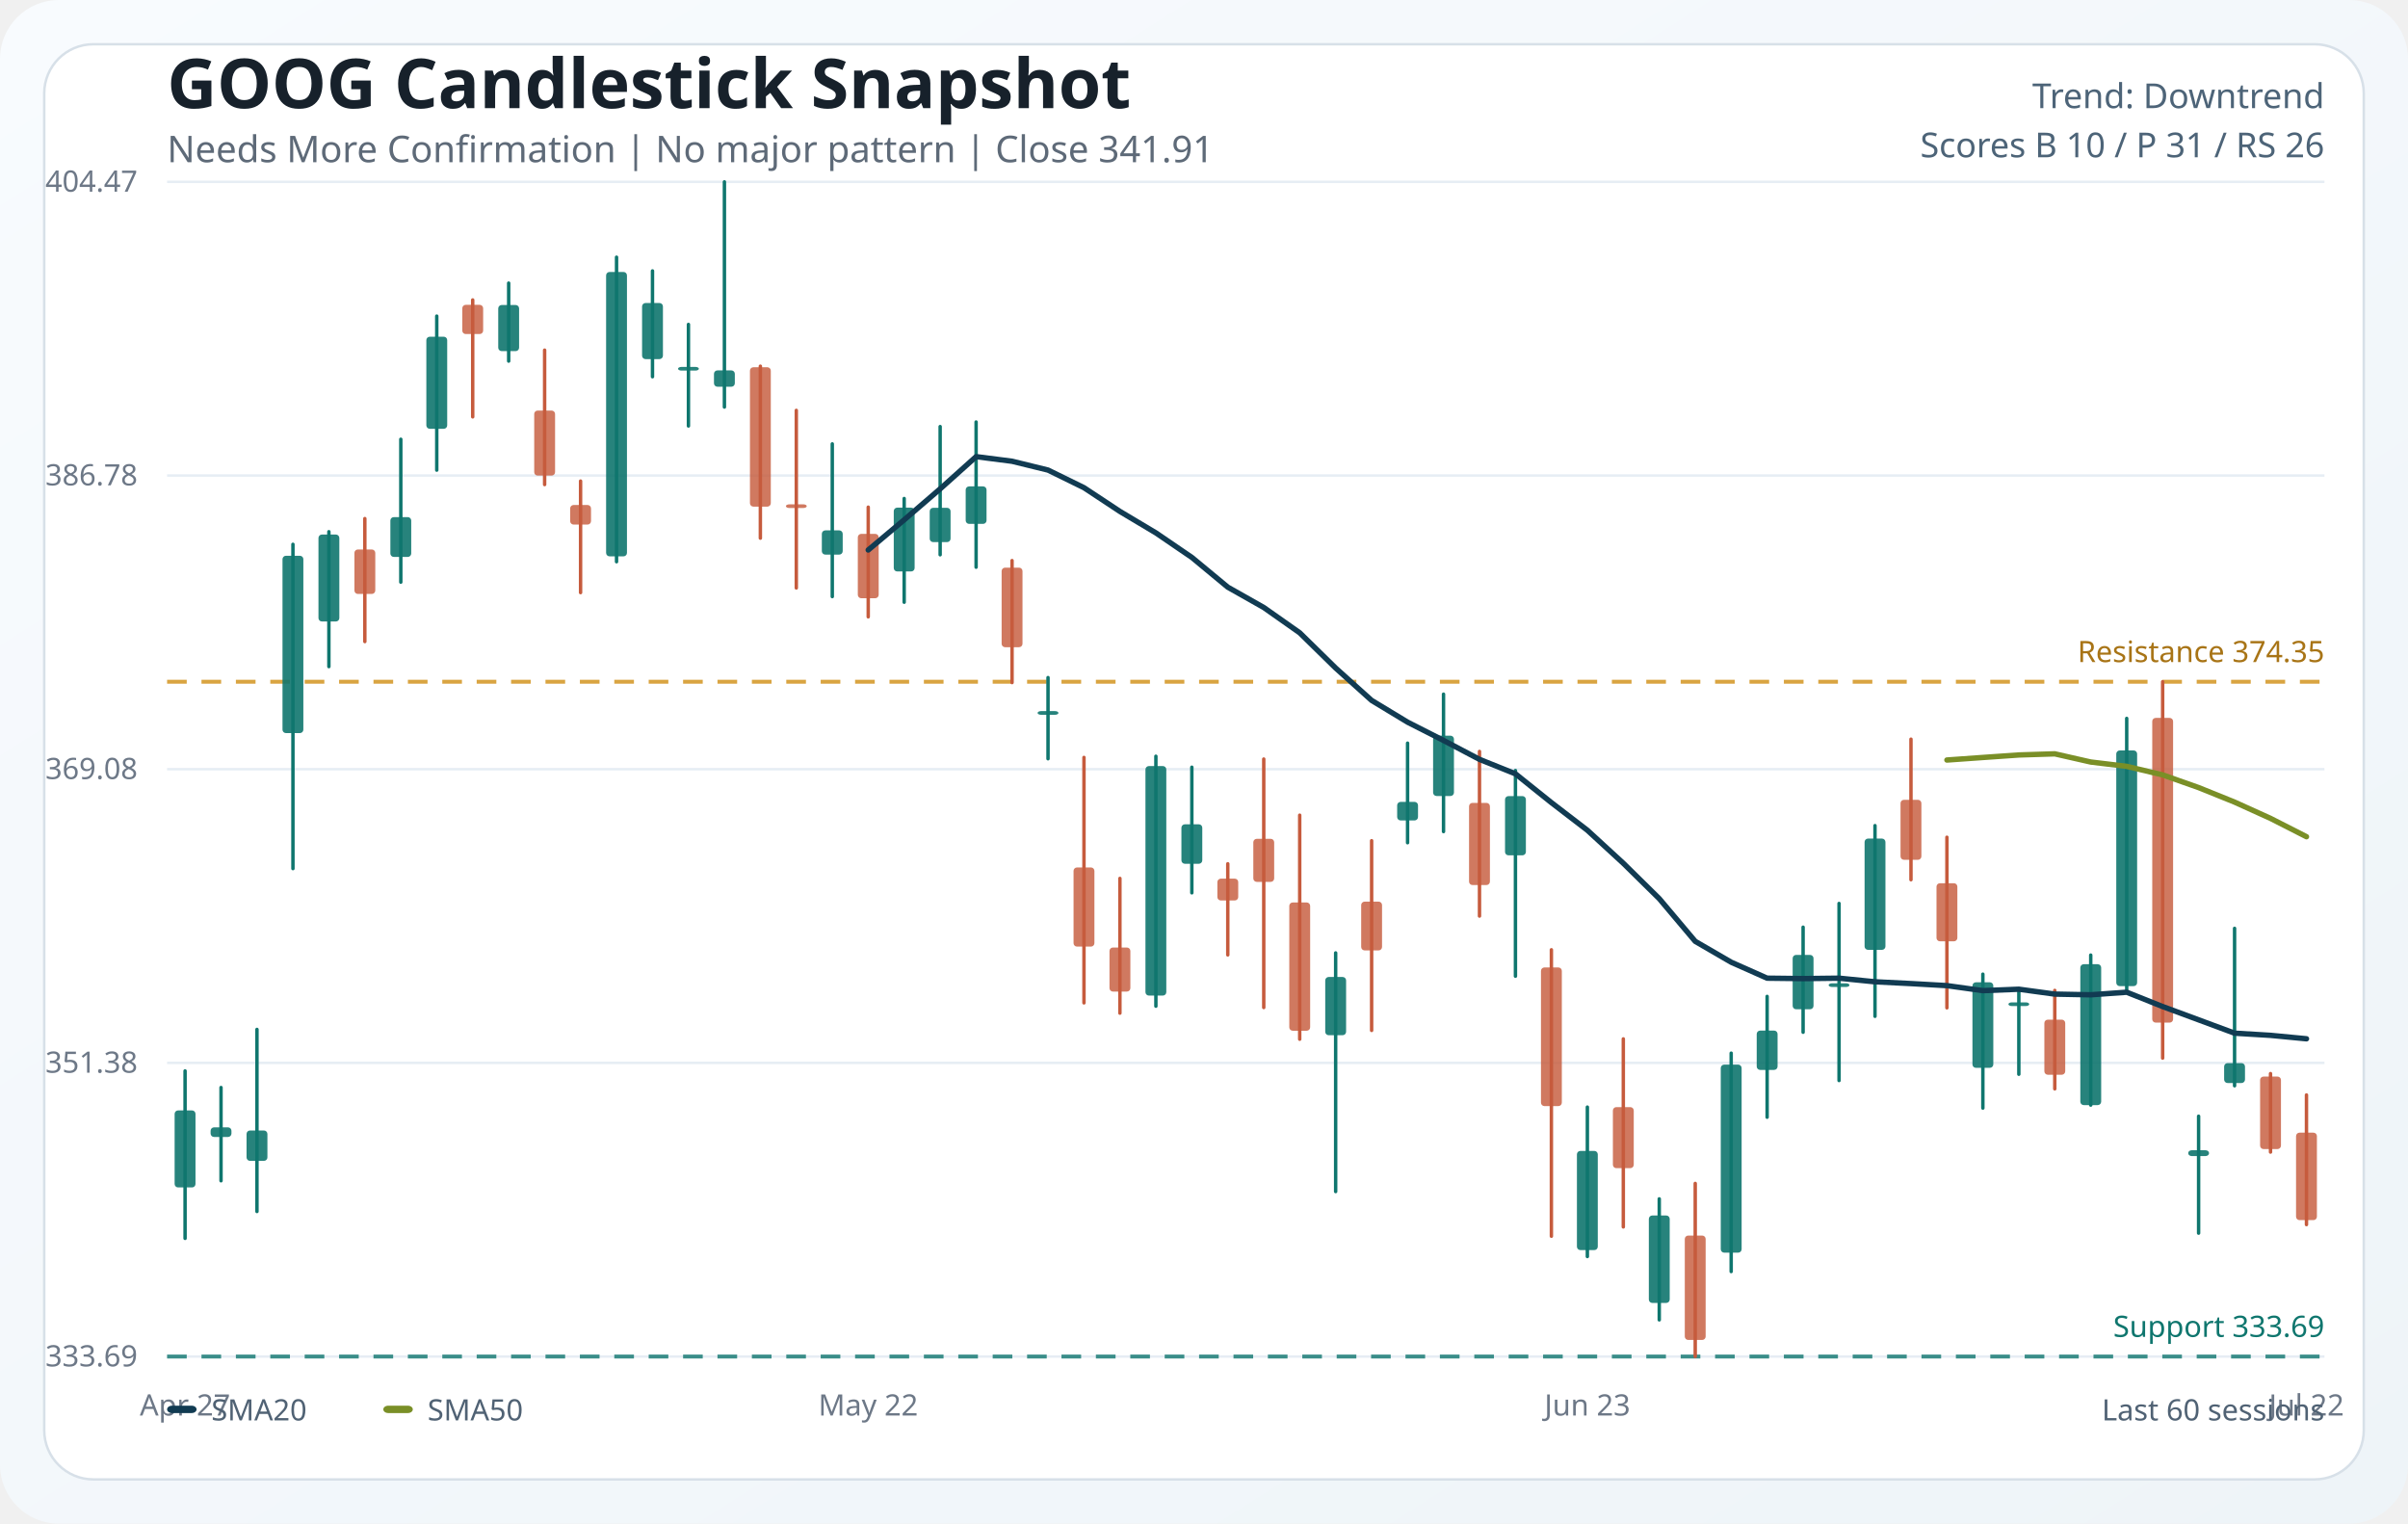
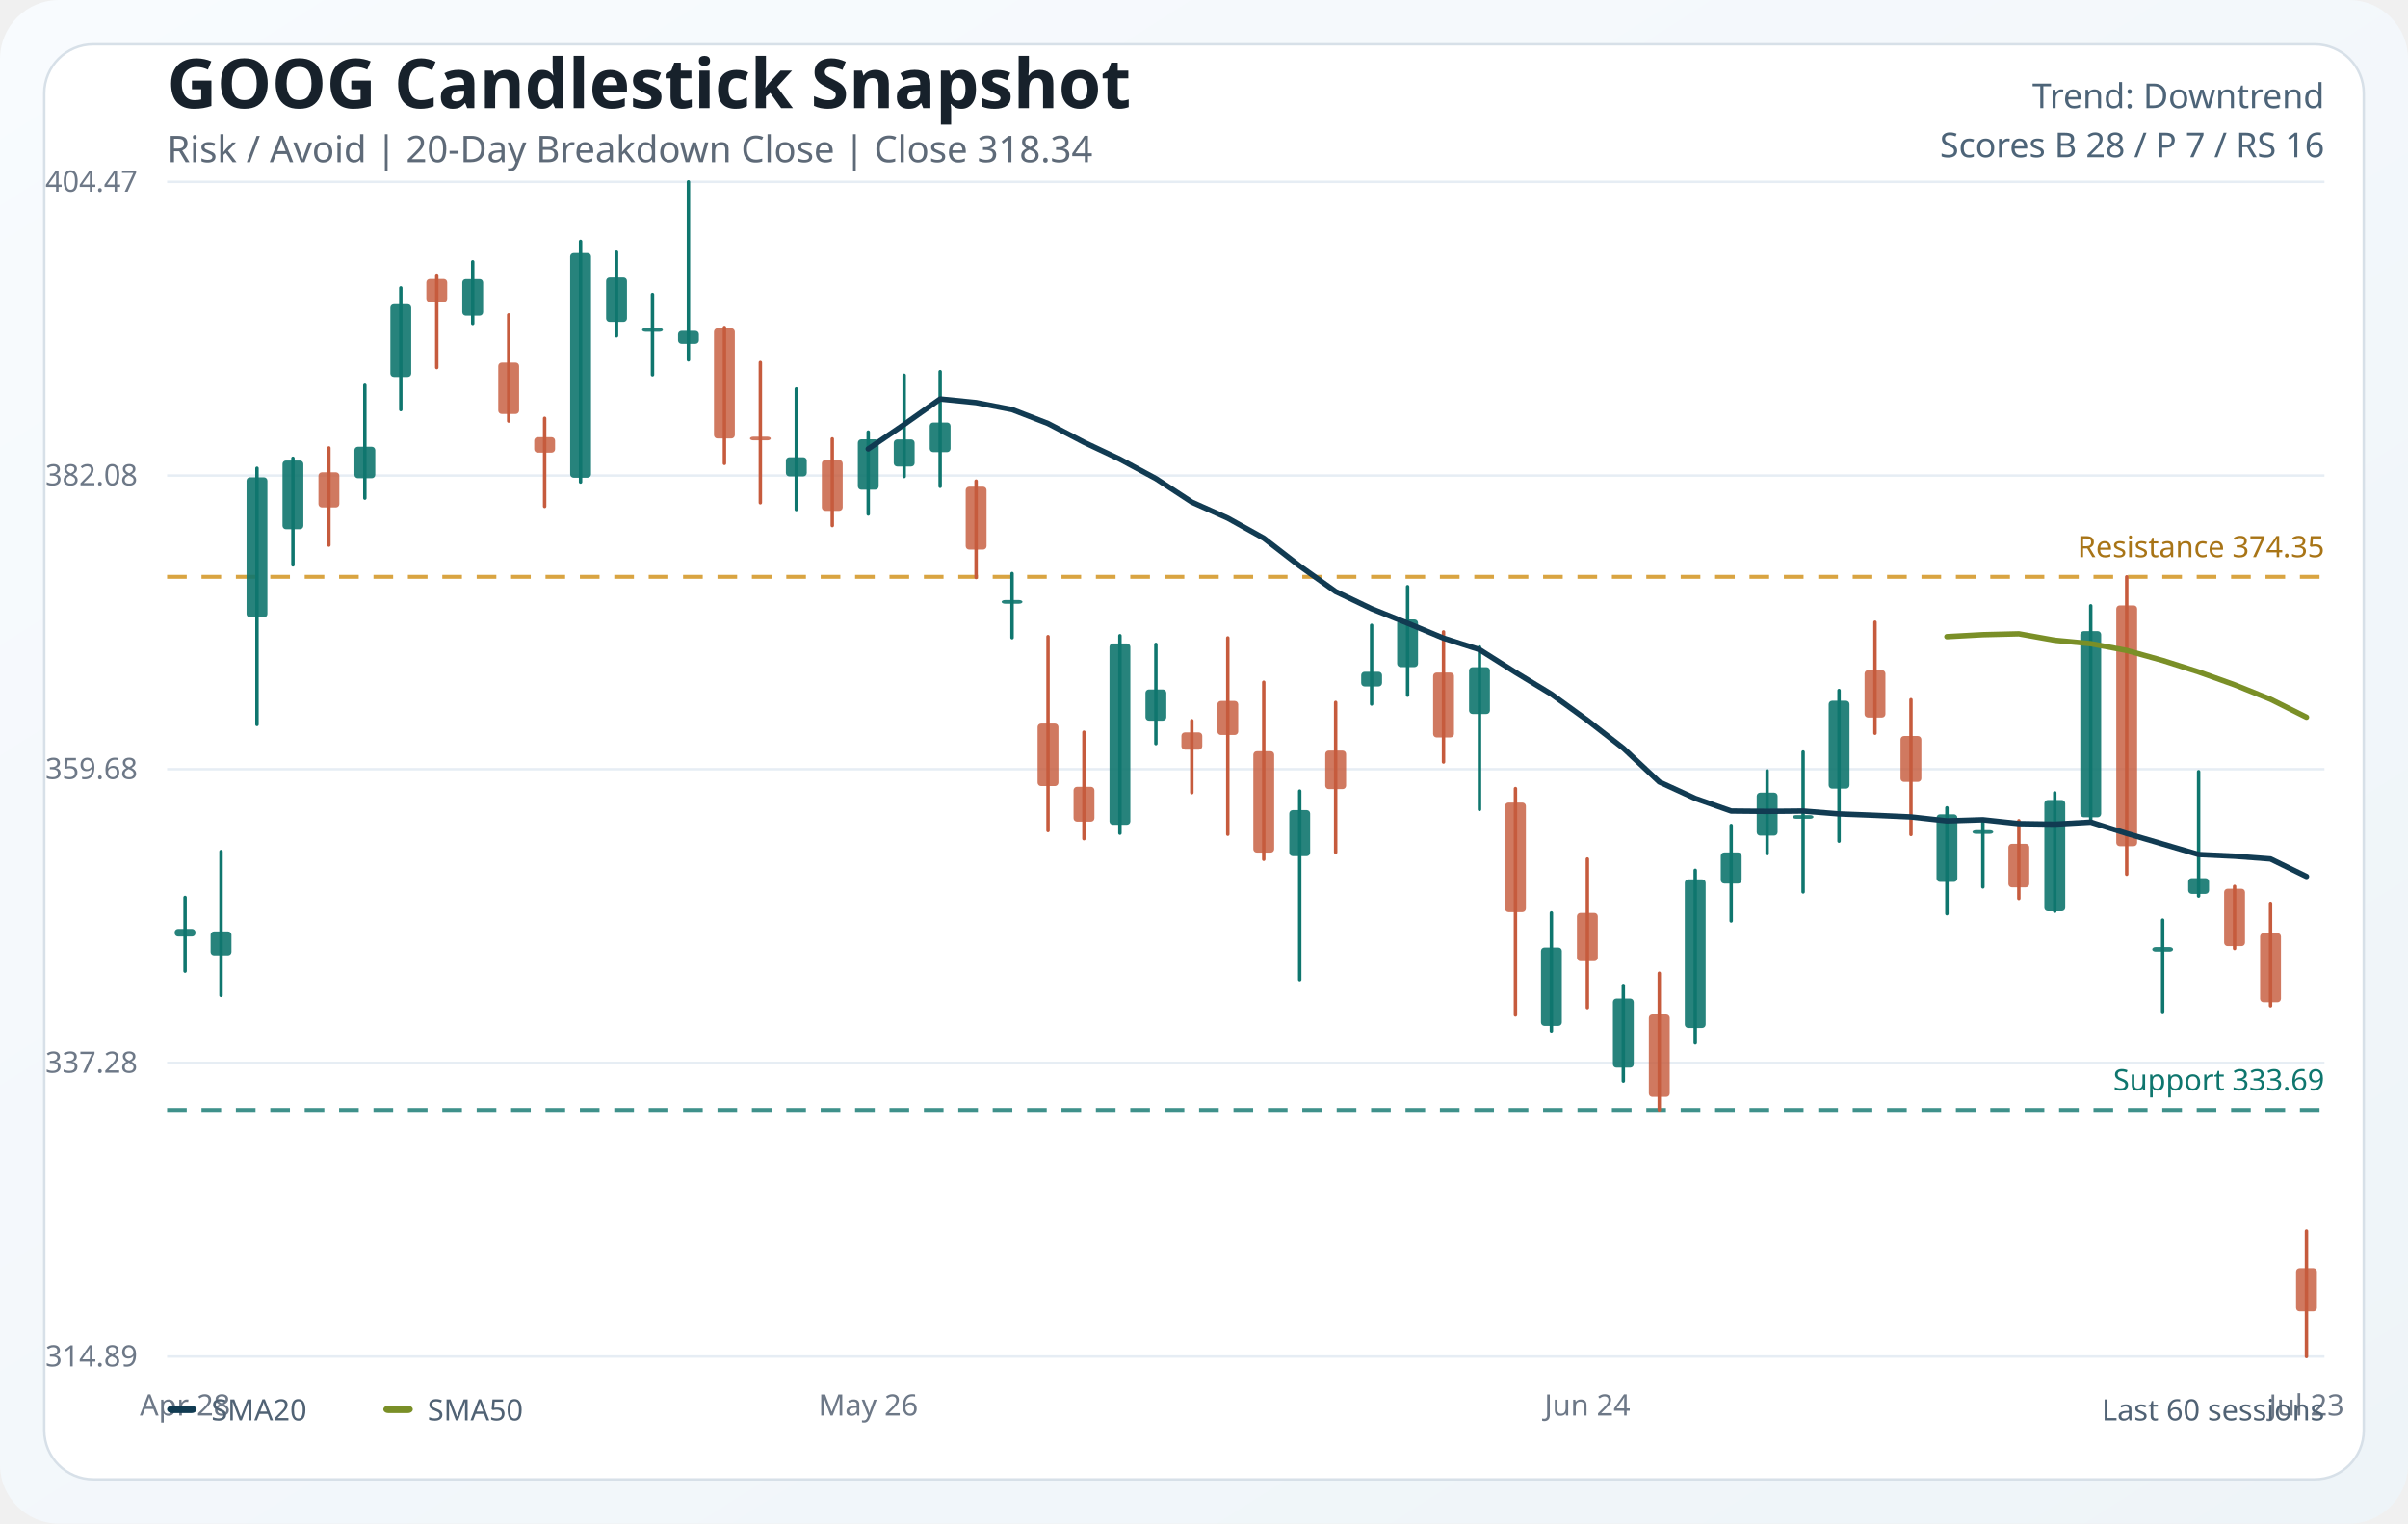
<svg xmlns="http://www.w3.org/2000/svg" width="980" height="620" viewBox="0 0 980 620" role="img" aria-label="GOOG chart snapshot">
  <defs>
    <linearGradient id="bg" x1="0%" x2="100%" y1="0%" y2="100%">
      <stop offset="0%" stop-color="#f8fbfe" />
      <stop offset="100%" stop-color="#eef4f8" />
    </linearGradient>
  </defs>
  <rect width="980" height="620" rx="24" fill="url(#bg)" />
  <rect x="18" y="18" width="944" height="584" rx="20" fill="#ffffff" stroke="#d7e0e8" />
  <text x="68" y="44" font-size="28" font-weight="700" font-family="Avenir Next, Segoe UI, sans-serif" fill="#17212b">GOOG Candlestick Snapshot</text>
-   <text x="68" y="66" font-size="15" font-family="Avenir Next, Segoe UI, sans-serif" fill="#5e6a78">Needs More Confirmation | No major pattern | Close 341.91</text>
+   <text x="68" y="66" font-size="15" font-family="Avenir Next, Segoe UI, sans-serif" fill="#5e6a78">Risk / Avoid | 20-Day Breakdown Close | Close 318.34</text>
  <text x="946" y="44" text-anchor="end" font-size="14" font-family="Avenir Next, Segoe UI, sans-serif" fill="#4d6478">Trend: Downtrend</text>
-   <text x="946" y="64" text-anchor="end" font-size="14" font-family="Avenir Next, Segoe UI, sans-serif" fill="#4d6478">Scores B 10 / P 31 / RS 26</text>
+   <text x="946" y="64" text-anchor="end" font-size="14" font-family="Avenir Next, Segoe UI, sans-serif" fill="#4d6478">Scores B 28 / P 7 / RS 16</text>
  <g>
    <g>
      <line x1="68" y1="74" x2="946" y2="74" stroke="#e6edf4" stroke-width="1" />
      <text x="56" y="78" text-anchor="end" font-size="12" font-family="Avenir Next, Segoe UI, sans-serif" fill="#6d7887">404.47</text>
    </g>
    <g>
      <line x1="68" y1="193.5" x2="946" y2="193.5" stroke="#e6edf4" stroke-width="1" />
-       <text x="56" y="197.5" text-anchor="end" font-size="12" font-family="Avenir Next, Segoe UI, sans-serif" fill="#6d7887">386.78</text>
+       <text x="56" y="197.5" text-anchor="end" font-size="12" font-family="Avenir Next, Segoe UI, sans-serif" fill="#6d7887">382.08</text>
    </g>
    <g>
      <line x1="68" y1="313" x2="946" y2="313" stroke="#e6edf4" stroke-width="1" />
-       <text x="56" y="317" text-anchor="end" font-size="12" font-family="Avenir Next, Segoe UI, sans-serif" fill="#6d7887">369.08</text>
+       <text x="56" y="317" text-anchor="end" font-size="12" font-family="Avenir Next, Segoe UI, sans-serif" fill="#6d7887">359.68</text>
    </g>
    <g>
      <line x1="68" y1="432.5" x2="946" y2="432.5" stroke="#e6edf4" stroke-width="1" />
-       <text x="56" y="436.5" text-anchor="end" font-size="12" font-family="Avenir Next, Segoe UI, sans-serif" fill="#6d7887">351.38</text>
+       <text x="56" y="436.5" text-anchor="end" font-size="12" font-family="Avenir Next, Segoe UI, sans-serif" fill="#6d7887">337.28</text>
    </g>
    <g>
      <line x1="68" y1="552" x2="946" y2="552" stroke="#e6edf4" stroke-width="1" />
-       <text x="56" y="556" text-anchor="end" font-size="12" font-family="Avenir Next, Segoe UI, sans-serif" fill="#6d7887">333.69</text>
-     </g>
-   </g>
-   <line x1="68" y1="277.41" x2="946" y2="277.41" stroke="#d9a441" stroke-width="1.6" stroke-dasharray="8 6" />
-   <text x="946" y="269.41" text-anchor="end" font-size="12" font-family="Avenir Next, Segoe UI, sans-serif" fill="#a87416">Resistance 374.35</text>
-   <line x1="68" y1="552" x2="946" y2="552" stroke="#0f766e" stroke-width="1.6" stroke-dasharray="8 6" opacity="0.8" />
-   <text x="946" y="544" text-anchor="end" font-size="12" font-family="Avenir Next, Segoe UI, sans-serif" fill="#0f766e">Support 333.69</text>
-   <g>
-     <line x1="75.32" y1="435.78" x2="75.32" y2="503.92" stroke="#0f766e" stroke-width="1.4" stroke-linecap="round" />
-     <rect x="71.07" y="451.85" width="8.49" height="31.34" rx="1.4" fill="#0f766e" opacity="0.9" />
-   </g>
-   <g>
-     <line x1="89.95" y1="442.53" x2="89.95" y2="480.48" stroke="#0f766e" stroke-width="1.4" stroke-linecap="round" />
-     <rect x="85.71" y="458.74" width="8.49" height="3.92" rx="1.4" fill="#0f766e" opacity="0.9" />
-   </g>
-   <g>
-     <line x1="104.58" y1="418.89" x2="104.58" y2="492.98" stroke="#0f766e" stroke-width="1.4" stroke-linecap="round" />
-     <rect x="100.34" y="460.02" width="8.49" height="12.36" rx="1.4" fill="#0f766e" opacity="0.9" />
-   </g>
-   <g>
-     <line x1="119.22" y1="221.49" x2="119.22" y2="353.45" stroke="#0f766e" stroke-width="1.4" stroke-linecap="round" />
-     <rect x="114.97" y="226.15" width="8.49" height="72.16" rx="1.4" fill="#0f766e" opacity="0.9" />
-   </g>
-   <g>
-     <line x1="133.85" y1="216.36" x2="133.85" y2="271.26" stroke="#0f766e" stroke-width="1.4" stroke-linecap="round" />
-     <rect x="129.61" y="217.51" width="8.49" height="35.39" rx="1.4" fill="#0f766e" opacity="0.9" />
-   </g>
-   <g>
-     <line x1="148.48" y1="211.02" x2="148.48" y2="261.07" stroke="#c65b3d" stroke-width="1.4" stroke-linecap="round" />
-     <rect x="144.24" y="223.59" width="8.49" height="18.1" rx="1.4" fill="#c65b3d" opacity="0.82" />
-   </g>
-   <g>
-     <line x1="163.12" y1="178.74" x2="163.12" y2="236.89" stroke="#0f766e" stroke-width="1.4" stroke-linecap="round" />
-     <rect x="158.87" y="210.42" width="8.49" height="16.21" rx="1.4" fill="#0f766e" opacity="0.9" />
-   </g>
-   <g>
-     <line x1="177.75" y1="128.63" x2="177.75" y2="191.31" stroke="#0f766e" stroke-width="1.4" stroke-linecap="round" />
-     <rect x="173.51" y="137.01" width="8.49" height="37.48" rx="1.4" fill="#0f766e" opacity="0.9" />
-   </g>
-   <g>
-     <line x1="192.38" y1="122.05" x2="192.38" y2="169.63" stroke="#c65b3d" stroke-width="1.4" stroke-linecap="round" />
-     <rect x="188.14" y="124.04" width="8.49" height="11.89" rx="1.4" fill="#c65b3d" opacity="0.82" />
-   </g>
-   <g>
-     <line x1="207.02" y1="115.2" x2="207.02" y2="146.94" stroke="#0f766e" stroke-width="1.4" stroke-linecap="round" />
-     <rect x="202.77" y="124.11" width="8.49" height="18.77" rx="1.4" fill="#0f766e" opacity="0.9" />
-   </g>
-   <g>
-     <line x1="221.65" y1="142.48" x2="221.65" y2="197.18" stroke="#c65b3d" stroke-width="1.4" stroke-linecap="round" />
-     <rect x="217.41" y="167.06" width="8.49" height="26.47" rx="1.4" fill="#c65b3d" opacity="0.82" />
-   </g>
-   <g>
-     <line x1="236.28" y1="195.76" x2="236.28" y2="241.14" stroke="#c65b3d" stroke-width="1.4" stroke-linecap="round" />
-     <rect x="232.04" y="205.49" width="8.49" height="7.97" rx="1.4" fill="#c65b3d" opacity="0.82" />
-   </g>
-   <g>
-     <line x1="250.92" y1="104.66" x2="250.92" y2="228.58" stroke="#0f766e" stroke-width="1.4" stroke-linecap="round" />
-     <rect x="246.67" y="110.67" width="8.49" height="115.72" rx="1.4" fill="#0f766e" opacity="0.9" />
-   </g>
-   <g>
-     <line x1="265.55" y1="110.24" x2="265.55" y2="153.3" stroke="#0f766e" stroke-width="1.4" stroke-linecap="round" />
-     <rect x="261.31" y="123.3" width="8.49" height="22.83" rx="1.4" fill="#0f766e" opacity="0.9" />
-   </g>
-   <g>
-     <line x1="280.18" y1="132.01" x2="280.18" y2="173.34" stroke="#0f766e" stroke-width="1.4" stroke-linecap="round" />
-     <rect x="275.94" y="149.3" width="8.49" height="1.5" rx="1.4" fill="#0f766e" opacity="0.9" />
-   </g>
-   <g>
-     <line x1="294.82" y1="74" x2="294.82" y2="165.64" stroke="#0f766e" stroke-width="1.4" stroke-linecap="round" />
-     <rect x="290.57" y="150.72" width="8.49" height="6.65" rx="1.4" fill="#0f766e" opacity="0.9" />
-   </g>
-   <g>
-     <line x1="309.45" y1="149.01" x2="309.45" y2="218.99" stroke="#c65b3d" stroke-width="1.4" stroke-linecap="round" />
-     <rect x="305.21" y="149.43" width="8.49" height="56.73" rx="1.4" fill="#c65b3d" opacity="0.82" />
-   </g>
-   <g>
-     <line x1="324.08" y1="166.99" x2="324.08" y2="239.25" stroke="#c65b3d" stroke-width="1.4" stroke-linecap="round" />
-     <rect x="319.84" y="205.22" width="8.49" height="1.5" rx="1.4" fill="#c65b3d" opacity="0.82" />
-   </g>
-   <g>
-     <line x1="338.72" y1="180.63" x2="338.72" y2="242.77" stroke="#0f766e" stroke-width="1.4" stroke-linecap="round" />
-     <rect x="334.47" y="215.82" width="8.49" height="9.86" rx="1.4" fill="#0f766e" opacity="0.9" />
-   </g>
-   <g>
-     <line x1="353.35" y1="206.37" x2="353.35" y2="251" stroke="#c65b3d" stroke-width="1.4" stroke-linecap="round" />
-     <rect x="349.11" y="217.24" width="8.49" height="26.2" rx="1.4" fill="#c65b3d" opacity="0.82" />
-   </g>
-   <g>
-     <line x1="367.98" y1="202.85" x2="367.98" y2="245.06" stroke="#0f766e" stroke-width="1.4" stroke-linecap="round" />
-     <rect x="363.74" y="206.57" width="8.49" height="25.97" rx="1.4" fill="#0f766e" opacity="0.9" />
-   </g>
-   <g>
-     <line x1="382.62" y1="173.58" x2="382.62" y2="225.75" stroke="#0f766e" stroke-width="1.4" stroke-linecap="round" />
-     <rect x="378.37" y="206.64" width="8.49" height="13.95" rx="1.4" fill="#0f766e" opacity="0.9" />
-   </g>
-   <g>
-     <line x1="397.25" y1="171.72" x2="397.25" y2="230.81" stroke="#0f766e" stroke-width="1.4" stroke-linecap="round" />
-     <rect x="393.01" y="197.92" width="8.49" height="15.26" rx="1.4" fill="#0f766e" opacity="0.9" />
-   </g>
-   <g>
-     <line x1="411.88" y1="228.11" x2="411.88" y2="277.75" stroke="#c65b3d" stroke-width="1.4" stroke-linecap="round" />
-     <rect x="407.64" y="230.98" width="8.49" height="32.38" rx="1.4" fill="#c65b3d" opacity="0.82" />
-   </g>
-   <g>
-     <line x1="426.52" y1="275.72" x2="426.52" y2="308.75" stroke="#0f766e" stroke-width="1.4" stroke-linecap="round" />
-     <rect x="422.27" y="289.36" width="8.49" height="1.5" rx="1.4" fill="#0f766e" opacity="0.9" />
-   </g>
-   <g>
-     <line x1="441.15" y1="308.21" x2="441.15" y2="408.09" stroke="#c65b3d" stroke-width="1.4" stroke-linecap="round" />
-     <rect x="436.91" y="352.98" width="8.49" height="32.21" rx="1.4" fill="#c65b3d" opacity="0.82" />
-   </g>
-   <g>
-     <line x1="455.78" y1="357.44" x2="455.78" y2="412.27" stroke="#c65b3d" stroke-width="1.4" stroke-linecap="round" />
-     <rect x="451.54" y="385.56" width="8.49" height="17.93" rx="1.4" fill="#c65b3d" opacity="0.82" />
-   </g>
-   <g>
-     <line x1="470.42" y1="307.73" x2="470.42" y2="409.44" stroke="#0f766e" stroke-width="1.4" stroke-linecap="round" />
-     <rect x="466.17" y="311.72" width="8.49" height="93.4" rx="1.4" fill="#0f766e" opacity="0.9" />
-   </g>
-   <g>
-     <line x1="485.05" y1="312.19" x2="485.05" y2="363.31" stroke="#0f766e" stroke-width="1.4" stroke-linecap="round" />
-     <rect x="480.81" y="335.42" width="8.49" height="16.07" rx="1.4" fill="#0f766e" opacity="0.9" />
-   </g>
-   <g>
-     <line x1="499.68" y1="351.49" x2="499.68" y2="388.57" stroke="#c65b3d" stroke-width="1.4" stroke-linecap="round" />
-     <rect x="495.44" y="357.54" width="8.49" height="8.88" rx="1.4" fill="#c65b3d" opacity="0.82" />
-   </g>
-   <g>
-     <line x1="514.32" y1="308.87" x2="514.32" y2="409.98" stroke="#c65b3d" stroke-width="1.4" stroke-linecap="round" />
-     <rect x="510.07" y="341.33" width="8.49" height="17.52" rx="1.4" fill="#c65b3d" opacity="0.82" />
-   </g>
-   <g>
-     <line x1="528.95" y1="331.71" x2="528.95" y2="422.88" stroke="#c65b3d" stroke-width="1.4" stroke-linecap="round" />
-     <rect x="524.71" y="367.23" width="8.49" height="52.2" rx="1.4" fill="#c65b3d" opacity="0.82" />
-   </g>
-   <g>
-     <line x1="543.58" y1="387.76" x2="543.58" y2="484.87" stroke="#0f766e" stroke-width="1.4" stroke-linecap="round" />
-     <rect x="539.34" y="397.55" width="8.49" height="23.7" rx="1.4" fill="#0f766e" opacity="0.9" />
-   </g>
-   <g>
-     <line x1="558.22" y1="342.09" x2="558.22" y2="419.3" stroke="#c65b3d" stroke-width="1.4" stroke-linecap="round" />
-     <rect x="553.97" y="366.89" width="8.49" height="19.85" rx="1.4" fill="#c65b3d" opacity="0.82" />
-   </g>
-   <g>
-     <line x1="572.85" y1="302.4" x2="572.85" y2="342.92" stroke="#0f766e" stroke-width="1.4" stroke-linecap="round" />
-     <rect x="568.61" y="326.3" width="8.49" height="7.56" rx="1.4" fill="#0f766e" opacity="0.9" />
-   </g>
-   <g>
-     <line x1="587.48" y1="282.47" x2="587.48" y2="338.39" stroke="#0f766e" stroke-width="1.4" stroke-linecap="round" />
-     <rect x="583.24" y="299.36" width="8.49" height="24.55" rx="1.4" fill="#0f766e" opacity="0.9" />
-   </g>
-   <g>
-     <line x1="602.12" y1="305.77" x2="602.12" y2="372.77" stroke="#c65b3d" stroke-width="1.4" stroke-linecap="round" />
-     <rect x="597.87" y="326.71" width="8.49" height="33.43" rx="1.4" fill="#c65b3d" opacity="0.82" />
-   </g>
-   <g>
-     <line x1="616.75" y1="313.54" x2="616.75" y2="397.23" stroke="#0f766e" stroke-width="1.4" stroke-linecap="round" />
-     <rect x="612.51" y="323.94" width="8.49" height="24.11" rx="1.4" fill="#0f766e" opacity="0.9" />
-   </g>
-   <g>
-     <line x1="631.38" y1="386.48" x2="631.38" y2="503.04" stroke="#c65b3d" stroke-width="1.4" stroke-linecap="round" />
-     <rect x="627.14" y="393.67" width="8.49" height="56.42" rx="1.4" fill="#c65b3d" opacity="0.82" />
-   </g>
-   <g>
-     <line x1="646.02" y1="450.5" x2="646.02" y2="511.31" stroke="#0f766e" stroke-width="1.4" stroke-linecap="round" />
-     <rect x="641.77" y="468.33" width="8.49" height="40.35" rx="1.4" fill="#0f766e" opacity="0.9" />
-   </g>
-   <g>
-     <line x1="660.65" y1="422.74" x2="660.65" y2="499.26" stroke="#c65b3d" stroke-width="1.4" stroke-linecap="round" />
-     <rect x="656.41" y="450.5" width="8.49" height="24.85" rx="1.4" fill="#c65b3d" opacity="0.82" />
-   </g>
-   <g>
-     <line x1="675.28" y1="487.84" x2="675.28" y2="537.08" stroke="#0f766e" stroke-width="1.4" stroke-linecap="round" />
-     <rect x="671.04" y="494.6" width="8.49" height="35.59" rx="1.4" fill="#0f766e" opacity="0.9" />
-   </g>
-   <g>
-     <line x1="689.92" y1="481.56" x2="689.92" y2="552" stroke="#c65b3d" stroke-width="1.4" stroke-linecap="round" />
-     <rect x="685.67" y="502.77" width="8.49" height="42.48" rx="1.4" fill="#c65b3d" opacity="0.82" />
-   </g>
-   <g>
-     <line x1="704.55" y1="428.55" x2="704.55" y2="517.42" stroke="#0f766e" stroke-width="1.4" stroke-linecap="round" />
-     <rect x="700.31" y="433.21" width="8.49" height="76.52" rx="1.4" fill="#0f766e" opacity="0.9" />
-   </g>
-   <g>
-     <line x1="719.18" y1="405.45" x2="719.18" y2="454.62" stroke="#0f766e" stroke-width="1.4" stroke-linecap="round" />
-     <rect x="714.94" y="419.36" width="8.49" height="16.01" rx="1.4" fill="#0f766e" opacity="0.9" />
-   </g>
-   <g>
-     <line x1="733.82" y1="377.29" x2="733.82" y2="420.04" stroke="#0f766e" stroke-width="1.4" stroke-linecap="round" />
-     <rect x="729.57" y="388.57" width="8.49" height="22.12" rx="1.4" fill="#0f766e" opacity="0.9" />
-   </g>
-   <g>
-     <line x1="748.45" y1="367.63" x2="748.45" y2="439.69" stroke="#0f766e" stroke-width="1.4" stroke-linecap="round" />
-     <rect x="744.21" y="400.12" width="8.49" height="1.5" rx="1.4" fill="#0f766e" opacity="0.9" />
-   </g>
-   <g>
-     <line x1="763.08" y1="335.96" x2="763.08" y2="413.56" stroke="#0f766e" stroke-width="1.4" stroke-linecap="round" />
-     <rect x="758.84" y="341.23" width="8.49" height="45.28" rx="1.4" fill="#0f766e" opacity="0.9" />
-   </g>
-   <g>
-     <line x1="777.72" y1="300.78" x2="777.72" y2="357.98" stroke="#c65b3d" stroke-width="1.4" stroke-linecap="round" />
-     <rect x="773.47" y="325.46" width="8.49" height="24.41" rx="1.4" fill="#c65b3d" opacity="0.82" />
-   </g>
-   <g>
-     <line x1="792.35" y1="340.69" x2="792.35" y2="410.11" stroke="#c65b3d" stroke-width="1.4" stroke-linecap="round" />
-     <rect x="788.11" y="359.4" width="8.49" height="23.64" rx="1.4" fill="#c65b3d" opacity="0.82" />
-   </g>
-   <g>
-     <line x1="806.98" y1="396.4" x2="806.98" y2="450.9" stroke="#0f766e" stroke-width="1.4" stroke-linecap="round" />
-     <rect x="802.74" y="399.71" width="8.49" height="34.81" rx="1.4" fill="#0f766e" opacity="0.9" />
-   </g>
-   <g>
-     <line x1="821.62" y1="403.49" x2="821.62" y2="437.13" stroke="#0f766e" stroke-width="1.4" stroke-linecap="round" />
-     <rect x="817.37" y="407.88" width="8.49" height="1.5" rx="1.4" fill="#0f766e" opacity="0.9" />
-   </g>
-   <g>
-     <line x1="836.25" y1="403.02" x2="836.25" y2="443.07" stroke="#c65b3d" stroke-width="1.4" stroke-linecap="round" />
-     <rect x="832.01" y="414.91" width="8.49" height="22.42" rx="1.4" fill="#c65b3d" opacity="0.82" />
-   </g>
-   <g>
-     <line x1="850.88" y1="388.64" x2="850.88" y2="449.69" stroke="#0f766e" stroke-width="1.4" stroke-linecap="round" />
-     <rect x="846.64" y="392.35" width="8.49" height="57.34" rx="1.4" fill="#0f766e" opacity="0.9" />
-   </g>
-   <g>
-     <line x1="865.52" y1="292.33" x2="865.52" y2="403.56" stroke="#0f766e" stroke-width="1.4" stroke-linecap="round" />
-     <rect x="861.27" y="305.37" width="8.49" height="95.9" rx="1.4" fill="#0f766e" opacity="0.9" />
-   </g>
-   <g>
-     <line x1="880.15" y1="277.41" x2="880.15" y2="430.57" stroke="#c65b3d" stroke-width="1.4" stroke-linecap="round" />
-     <rect x="875.91" y="292.13" width="8.49" height="123.99" rx="1.4" fill="#c65b3d" opacity="0.82" />
-   </g>
-   <g>
-     <line x1="894.78" y1="454.21" x2="894.78" y2="501.79" stroke="#0f766e" stroke-width="1.4" stroke-linecap="round" />
-     <rect x="890.54" y="468.06" width="8.49" height="2.36" rx="1.4" fill="#0f766e" opacity="0.9" />
-   </g>
-   <g>
-     <line x1="909.42" y1="377.76" x2="909.42" y2="441.82" stroke="#0f766e" stroke-width="1.4" stroke-linecap="round" />
-     <rect x="905.17" y="432.6" width="8.49" height="8.1" rx="1.4" fill="#0f766e" opacity="0.9" />
-   </g>
-   <g>
-     <line x1="924.05" y1="436.86" x2="924.05" y2="468.8" stroke="#c65b3d" stroke-width="1.4" stroke-linecap="round" />
-     <rect x="919.81" y="438.07" width="8.49" height="29.51" rx="1.4" fill="#c65b3d" opacity="0.82" />
-   </g>
-   <g>
-     <line x1="938.68" y1="445.57" x2="938.68" y2="498.31" stroke="#c65b3d" stroke-width="1.4" stroke-linecap="round" />
-     <rect x="934.44" y="460.9" width="8.49" height="35.59" rx="1.4" fill="#c65b3d" opacity="0.82" />
-   </g>
-   <polyline fill="none" stroke="#113b52" stroke-width="2.2" stroke-linejoin="round" stroke-linecap="round" points="353.35,223.8 367.98,211.53 382.62,198.93 397.25,185.82 411.88,187.69 426.52,191.28 441.15,198.45 455.78,208.11 470.42,216.84 485.05,226.82 499.68,238.93 514.32,247.2 528.95,257.5 543.58,271.84 558.22,285.01 572.85,293.86 587.48,301.3 602.12,309 616.75,314.88 631.38,326.6 646.02,337.84 660.65,351.28 675.28,365.68 689.92,383.05 704.55,391.54 719.18,398.04 733.82,398.21 748.45,398.04 763.08,399.51 777.72,400.24 792.35,401.07 806.98,403.11 821.62,402.53 836.25,404.52 850.88,404.8 865.52,403.75 880.15,409.59 894.78,414.99 909.42,420.42 924.05,421.3 938.68,422.7" />
-   <polyline fill="none" stroke="#7a8f27" stroke-width="2.2" stroke-linejoin="round" stroke-linecap="round" points="792.35,309.27 806.98,308.23 821.62,307.21 836.25,306.75 850.88,310.08 865.52,311.84 880.15,315.32 894.78,320.48 909.42,326.39 924.05,333.02 938.68,340.47" />
-   <g>
-     <text x="75.32" y="576" text-anchor="middle" font-size="12" font-family="Avenir Next, Segoe UI, sans-serif" fill="#6d7887">Apr 27</text>
-     <text x="353.35" y="576" text-anchor="middle" font-size="12" font-family="Avenir Next, Segoe UI, sans-serif" fill="#6d7887">May 22</text>
-     <text x="646.02" y="576" text-anchor="middle" font-size="12" font-family="Avenir Next, Segoe UI, sans-serif" fill="#6d7887">Jun 23</text>
-     <text x="938.68" y="576" text-anchor="middle" font-size="12" font-family="Avenir Next, Segoe UI, sans-serif" fill="#6d7887">Jul 22</text>
+       <text x="56" y="556" text-anchor="end" font-size="12" font-family="Avenir Next, Segoe UI, sans-serif" fill="#6d7887">314.89</text>
+     </g>
+   </g>
+   <line x1="68" y1="234.72" x2="946" y2="234.72" stroke="#d9a441" stroke-width="1.6" stroke-dasharray="8 6" />
+   <text x="946" y="226.72" text-anchor="end" font-size="12" font-family="Avenir Next, Segoe UI, sans-serif" fill="#a87416">Resistance 374.35</text>
+   <line x1="68" y1="451.68" x2="946" y2="451.68" stroke="#0f766e" stroke-width="1.6" stroke-dasharray="8 6" opacity="0.8" />
+   <text x="946" y="443.68" text-anchor="end" font-size="12" font-family="Avenir Next, Segoe UI, sans-serif" fill="#0f766e">Support 333.69</text>
+   <g>
+     <line x1="75.32" y1="365.19" x2="75.32" y2="395.17" stroke="#0f766e" stroke-width="1.4" stroke-linecap="round" />
+     <rect x="71.07" y="377.99" width="8.49" height="3.09" rx="1.4" fill="#0f766e" opacity="0.9" />
+   </g>
+   <g>
+     <line x1="89.95" y1="346.51" x2="89.95" y2="405.05" stroke="#0f766e" stroke-width="1.4" stroke-linecap="round" />
+     <rect x="85.71" y="379.01" width="8.49" height="9.76" rx="1.4" fill="#0f766e" opacity="0.9" />
+   </g>
+   <g>
+     <line x1="104.58" y1="190.54" x2="104.58" y2="294.8" stroke="#0f766e" stroke-width="1.4" stroke-linecap="round" />
+     <rect x="100.34" y="194.22" width="8.49" height="57.02" rx="1.4" fill="#0f766e" opacity="0.9" />
+   </g>
+   <g>
+     <line x1="119.22" y1="186.48" x2="119.22" y2="229.86" stroke="#0f766e" stroke-width="1.4" stroke-linecap="round" />
+     <rect x="114.97" y="187.39" width="8.49" height="27.96" rx="1.4" fill="#0f766e" opacity="0.9" />
+   </g>
+   <g>
+     <line x1="133.85" y1="182.27" x2="133.85" y2="221.81" stroke="#c65b3d" stroke-width="1.4" stroke-linecap="round" />
+     <rect x="129.61" y="192.19" width="8.49" height="14.3" rx="1.4" fill="#c65b3d" opacity="0.82" />
+   </g>
+   <g>
+     <line x1="148.48" y1="156.76" x2="148.48" y2="202.7" stroke="#0f766e" stroke-width="1.4" stroke-linecap="round" />
+     <rect x="144.24" y="181.79" width="8.49" height="12.81" rx="1.4" fill="#0f766e" opacity="0.9" />
+   </g>
+   <g>
+     <line x1="163.12" y1="117.17" x2="163.12" y2="166.69" stroke="#0f766e" stroke-width="1.4" stroke-linecap="round" />
+     <rect x="158.87" y="123.78" width="8.49" height="29.61" rx="1.4" fill="#0f766e" opacity="0.9" />
+   </g>
+   <g>
+     <line x1="177.75" y1="111.97" x2="177.75" y2="149.56" stroke="#c65b3d" stroke-width="1.4" stroke-linecap="round" />
+     <rect x="173.51" y="113.54" width="8.49" height="9.39" rx="1.4" fill="#c65b3d" opacity="0.82" />
+   </g>
+   <g>
+     <line x1="192.38" y1="106.55" x2="192.38" y2="131.63" stroke="#0f766e" stroke-width="1.4" stroke-linecap="round" />
+     <rect x="188.14" y="113.59" width="8.49" height="14.83" rx="1.4" fill="#0f766e" opacity="0.9" />
+   </g>
+   <g>
+     <line x1="207.02" y1="128.11" x2="207.02" y2="171.33" stroke="#c65b3d" stroke-width="1.4" stroke-linecap="round" />
+     <rect x="202.77" y="147.53" width="8.49" height="20.92" rx="1.4" fill="#c65b3d" opacity="0.82" />
+   </g>
+   <g>
+     <line x1="221.65" y1="170.21" x2="221.65" y2="206.07" stroke="#c65b3d" stroke-width="1.4" stroke-linecap="round" />
+     <rect x="217.41" y="177.89" width="8.49" height="6.3" rx="1.4" fill="#c65b3d" opacity="0.82" />
+   </g>
+   <g>
+     <line x1="236.28" y1="98.23" x2="236.28" y2="196.14" stroke="#0f766e" stroke-width="1.4" stroke-linecap="round" />
+     <rect x="232.04" y="102.97" width="8.49" height="91.43" rx="1.4" fill="#0f766e" opacity="0.9" />
+   </g>
+   <g>
+     <line x1="250.92" y1="102.63" x2="250.92" y2="136.66" stroke="#0f766e" stroke-width="1.4" stroke-linecap="round" />
+     <rect x="246.67" y="112.95" width="8.49" height="18.04" rx="1.4" fill="#0f766e" opacity="0.9" />
+   </g>
+   <g>
+     <line x1="265.55" y1="119.84" x2="265.55" y2="152.49" stroke="#0f766e" stroke-width="1.4" stroke-linecap="round" />
+     <rect x="261.31" y="133.5" width="8.49" height="1.5" rx="1.4" fill="#0f766e" opacity="0.9" />
+   </g>
+   <g>
+     <line x1="280.18" y1="74" x2="280.18" y2="146.41" stroke="#0f766e" stroke-width="1.4" stroke-linecap="round" />
+     <rect x="275.94" y="134.62" width="8.49" height="5.26" rx="1.4" fill="#0f766e" opacity="0.9" />
+   </g>
+   <g>
+     <line x1="294.82" y1="133.27" x2="294.82" y2="188.56" stroke="#c65b3d" stroke-width="1.4" stroke-linecap="round" />
+     <rect x="290.57" y="133.6" width="8.49" height="44.82" rx="1.4" fill="#c65b3d" opacity="0.82" />
+   </g>
+   <g>
+     <line x1="309.45" y1="147.48" x2="309.45" y2="204.57" stroke="#c65b3d" stroke-width="1.4" stroke-linecap="round" />
+     <rect x="305.21" y="177.68" width="8.49" height="1.5" rx="1.4" fill="#c65b3d" opacity="0.82" />
+   </g>
+   <g>
+     <line x1="324.08" y1="158.26" x2="324.08" y2="207.35" stroke="#0f766e" stroke-width="1.4" stroke-linecap="round" />
+     <rect x="319.84" y="186.06" width="8.49" height="7.79" rx="1.4" fill="#0f766e" opacity="0.9" />
+   </g>
+   <g>
+     <line x1="338.72" y1="178.59" x2="338.72" y2="213.86" stroke="#c65b3d" stroke-width="1.4" stroke-linecap="round" />
+     <rect x="334.47" y="187.18" width="8.49" height="20.7" rx="1.4" fill="#c65b3d" opacity="0.82" />
+   </g>
+   <g>
+     <line x1="353.35" y1="175.81" x2="353.35" y2="209.16" stroke="#0f766e" stroke-width="1.4" stroke-linecap="round" />
+     <rect x="349.11" y="178.75" width="8.49" height="20.52" rx="1.4" fill="#0f766e" opacity="0.9" />
+   </g>
+   <g>
+     <line x1="367.98" y1="152.68" x2="367.98" y2="193.9" stroke="#0f766e" stroke-width="1.4" stroke-linecap="round" />
+     <rect x="363.74" y="178.8" width="8.49" height="11.02" rx="1.4" fill="#0f766e" opacity="0.9" />
+   </g>
+   <g>
+     <line x1="382.62" y1="151.21" x2="382.62" y2="197.9" stroke="#0f766e" stroke-width="1.4" stroke-linecap="round" />
+     <rect x="378.37" y="171.92" width="8.49" height="12.06" rx="1.4" fill="#0f766e" opacity="0.9" />
+   </g>
+   <g>
+     <line x1="397.25" y1="195.77" x2="397.25" y2="234.99" stroke="#c65b3d" stroke-width="1.4" stroke-linecap="round" />
+     <rect x="393.01" y="198.04" width="8.49" height="25.59" rx="1.4" fill="#c65b3d" opacity="0.82" />
+   </g>
+   <g>
+     <line x1="411.88" y1="233.39" x2="411.88" y2="259.48" stroke="#0f766e" stroke-width="1.4" stroke-linecap="round" />
+     <rect x="407.64" y="244.17" width="8.49" height="1.5" rx="1.4" fill="#0f766e" opacity="0.9" />
+   </g>
+   <g>
+     <line x1="426.52" y1="259.05" x2="426.52" y2="337.97" stroke="#c65b3d" stroke-width="1.4" stroke-linecap="round" />
+     <rect x="422.27" y="294.43" width="8.49" height="25.45" rx="1.4" fill="#c65b3d" opacity="0.82" />
+   </g>
+   <g>
+     <line x1="441.15" y1="297.95" x2="441.15" y2="341.28" stroke="#c65b3d" stroke-width="1.4" stroke-linecap="round" />
+     <rect x="436.91" y="320.18" width="8.49" height="14.17" rx="1.4" fill="#c65b3d" opacity="0.82" />
+   </g>
+   <g>
+     <line x1="455.78" y1="258.68" x2="455.78" y2="339.04" stroke="#0f766e" stroke-width="1.4" stroke-linecap="round" />
+     <rect x="451.54" y="261.83" width="8.49" height="73.8" rx="1.4" fill="#0f766e" opacity="0.9" />
+   </g>
+   <g>
+     <line x1="470.42" y1="262.2" x2="470.42" y2="302.59" stroke="#0f766e" stroke-width="1.4" stroke-linecap="round" />
+     <rect x="466.17" y="280.56" width="8.49" height="12.7" rx="1.4" fill="#0f766e" opacity="0.9" />
+   </g>
+   <g>
+     <line x1="485.05" y1="293.26" x2="485.05" y2="322.55" stroke="#c65b3d" stroke-width="1.4" stroke-linecap="round" />
+     <rect x="480.81" y="298.03" width="8.49" height="7.02" rx="1.4" fill="#c65b3d" opacity="0.82" />
+   </g>
+   <g>
+     <line x1="499.68" y1="259.57" x2="499.68" y2="339.47" stroke="#c65b3d" stroke-width="1.4" stroke-linecap="round" />
+     <rect x="495.44" y="285.23" width="8.49" height="13.85" rx="1.4" fill="#c65b3d" opacity="0.82" />
+   </g>
+   <g>
+     <line x1="514.32" y1="277.62" x2="514.32" y2="349.66" stroke="#c65b3d" stroke-width="1.4" stroke-linecap="round" />
+     <rect x="510.07" y="305.69" width="8.49" height="41.25" rx="1.4" fill="#c65b3d" opacity="0.82" />
+   </g>
+   <g>
+     <line x1="528.95" y1="321.91" x2="528.95" y2="398.64" stroke="#0f766e" stroke-width="1.4" stroke-linecap="round" />
+     <rect x="524.71" y="329.65" width="8.49" height="18.73" rx="1.4" fill="#0f766e" opacity="0.9" />
+   </g>
+   <g>
+     <line x1="543.58" y1="285.83" x2="543.58" y2="346.83" stroke="#c65b3d" stroke-width="1.4" stroke-linecap="round" />
+     <rect x="539.34" y="305.42" width="8.49" height="15.69" rx="1.4" fill="#c65b3d" opacity="0.82" />
+   </g>
+   <g>
+     <line x1="558.22" y1="254.46" x2="558.22" y2="286.48" stroke="#0f766e" stroke-width="1.4" stroke-linecap="round" />
+     <rect x="553.97" y="273.35" width="8.49" height="5.98" rx="1.4" fill="#0f766e" opacity="0.9" />
+   </g>
+   <g>
+     <line x1="572.85" y1="238.72" x2="572.85" y2="282.9" stroke="#0f766e" stroke-width="1.4" stroke-linecap="round" />
+     <rect x="568.61" y="252.06" width="8.49" height="19.4" rx="1.4" fill="#0f766e" opacity="0.9" />
+   </g>
+   <g>
+     <line x1="587.48" y1="257.13" x2="587.48" y2="310.07" stroke="#c65b3d" stroke-width="1.4" stroke-linecap="round" />
+     <rect x="583.24" y="273.67" width="8.49" height="26.41" rx="1.4" fill="#c65b3d" opacity="0.82" />
+   </g>
+   <g>
+     <line x1="602.12" y1="263.27" x2="602.12" y2="329.39" stroke="#0f766e" stroke-width="1.4" stroke-linecap="round" />
+     <rect x="597.87" y="271.49" width="8.49" height="19.05" rx="1.4" fill="#0f766e" opacity="0.9" />
+   </g>
+   <g>
+     <line x1="616.75" y1="320.9" x2="616.75" y2="413" stroke="#c65b3d" stroke-width="1.4" stroke-linecap="round" />
+     <rect x="612.51" y="326.58" width="8.49" height="44.58" rx="1.4" fill="#c65b3d" opacity="0.82" />
+   </g>
+   <g>
+     <line x1="631.38" y1="371.48" x2="631.38" y2="419.53" stroke="#0f766e" stroke-width="1.4" stroke-linecap="round" />
+     <rect x="627.14" y="385.57" width="8.49" height="31.88" rx="1.4" fill="#0f766e" opacity="0.9" />
+   </g>
+   <g>
+     <line x1="646.02" y1="349.55" x2="646.02" y2="410.01" stroke="#c65b3d" stroke-width="1.4" stroke-linecap="round" />
+     <rect x="641.77" y="371.48" width="8.49" height="19.64" rx="1.4" fill="#c65b3d" opacity="0.82" />
+   </g>
+   <g>
+     <line x1="660.65" y1="400.99" x2="660.65" y2="439.89" stroke="#0f766e" stroke-width="1.4" stroke-linecap="round" />
+     <rect x="656.41" y="406.33" width="8.49" height="28.12" rx="1.4" fill="#0f766e" opacity="0.9" />
+   </g>
+   <g>
+     <line x1="675.28" y1="396.03" x2="675.28" y2="451.68" stroke="#c65b3d" stroke-width="1.4" stroke-linecap="round" />
+     <rect x="671.04" y="412.78" width="8.49" height="33.56" rx="1.4" fill="#c65b3d" opacity="0.82" />
+   </g>
+   <g>
+     <line x1="689.92" y1="354.14" x2="689.92" y2="424.36" stroke="#0f766e" stroke-width="1.4" stroke-linecap="round" />
+     <rect x="685.67" y="357.82" width="8.49" height="60.46" rx="1.4" fill="#0f766e" opacity="0.9" />
+   </g>
+   <g>
+     <line x1="704.55" y1="335.89" x2="704.55" y2="374.74" stroke="#0f766e" stroke-width="1.4" stroke-linecap="round" />
+     <rect x="700.31" y="346.88" width="8.49" height="12.65" rx="1.4" fill="#0f766e" opacity="0.9" />
+   </g>
+   <g>
+     <line x1="719.18" y1="313.64" x2="719.18" y2="347.42" stroke="#0f766e" stroke-width="1.4" stroke-linecap="round" />
+     <rect x="714.94" y="322.55" width="8.49" height="17.48" rx="1.4" fill="#0f766e" opacity="0.9" />
+   </g>
+   <g>
+     <line x1="733.82" y1="306.01" x2="733.82" y2="362.95" stroke="#0f766e" stroke-width="1.4" stroke-linecap="round" />
+     <rect x="729.57" y="331.68" width="8.49" height="1.5" rx="1.4" fill="#0f766e" opacity="0.9" />
+   </g>
+   <g>
+     <line x1="748.45" y1="280.98" x2="748.45" y2="342.29" stroke="#0f766e" stroke-width="1.4" stroke-linecap="round" />
+     <rect x="744.21" y="285.15" width="8.49" height="35.78" rx="1.4" fill="#0f766e" opacity="0.9" />
+   </g>
+   <g>
+     <line x1="763.08" y1="253.18" x2="763.08" y2="298.38" stroke="#c65b3d" stroke-width="1.4" stroke-linecap="round" />
+     <rect x="758.84" y="272.69" width="8.49" height="19.29" rx="1.4" fill="#c65b3d" opacity="0.82" />
+   </g>
+   <g>
+     <line x1="777.72" y1="284.72" x2="777.72" y2="339.57" stroke="#c65b3d" stroke-width="1.4" stroke-linecap="round" />
+     <rect x="773.47" y="299.5" width="8.49" height="18.68" rx="1.4" fill="#c65b3d" opacity="0.82" />
+   </g>
+   <g>
+     <line x1="792.35" y1="328.74" x2="792.35" y2="371.8" stroke="#0f766e" stroke-width="1.4" stroke-linecap="round" />
+     <rect x="788.11" y="331.36" width="8.49" height="27.51" rx="1.4" fill="#0f766e" opacity="0.9" />
+   </g>
+   <g>
+     <line x1="806.98" y1="334.34" x2="806.98" y2="360.92" stroke="#0f766e" stroke-width="1.4" stroke-linecap="round" />
+     <rect x="802.74" y="337.81" width="8.49" height="1.5" rx="1.4" fill="#0f766e" opacity="0.9" />
+   </g>
+   <g>
+     <line x1="821.62" y1="333.97" x2="821.62" y2="365.61" stroke="#c65b3d" stroke-width="1.4" stroke-linecap="round" />
+     <rect x="817.37" y="343.36" width="8.49" height="17.72" rx="1.4" fill="#c65b3d" opacity="0.82" />
+   </g>
+   <g>
+     <line x1="836.25" y1="322.6" x2="836.25" y2="370.84" stroke="#0f766e" stroke-width="1.4" stroke-linecap="round" />
+     <rect x="832.01" y="325.54" width="8.49" height="45.3" rx="1.4" fill="#0f766e" opacity="0.9" />
+   </g>
+   <g>
+     <line x1="850.88" y1="246.51" x2="850.88" y2="334.4" stroke="#0f766e" stroke-width="1.4" stroke-linecap="round" />
+     <rect x="846.64" y="256.81" width="8.49" height="75.77" rx="1.4" fill="#0f766e" opacity="0.9" />
+   </g>
+   <g>
+     <line x1="865.52" y1="234.72" x2="865.52" y2="355.74" stroke="#c65b3d" stroke-width="1.4" stroke-linecap="round" />
+     <rect x="861.27" y="246.35" width="8.49" height="97.97" rx="1.4" fill="#c65b3d" opacity="0.82" />
+   </g>
+   <g>
+     <line x1="880.15" y1="374.42" x2="880.15" y2="412.01" stroke="#0f766e" stroke-width="1.4" stroke-linecap="round" />
+     <rect x="875.91" y="385.36" width="8.49" height="1.87" rx="1.4" fill="#0f766e" opacity="0.9" />
+   </g>
+   <g>
+     <line x1="894.78" y1="314.01" x2="894.78" y2="364.63" stroke="#0f766e" stroke-width="1.4" stroke-linecap="round" />
+     <rect x="890.54" y="357.34" width="8.49" height="6.4" rx="1.4" fill="#0f766e" opacity="0.9" />
+   </g>
+   <g>
+     <line x1="909.42" y1="360.7" x2="909.42" y2="385.94" stroke="#c65b3d" stroke-width="1.4" stroke-linecap="round" />
+     <rect x="905.17" y="361.66" width="8.49" height="23.32" rx="1.4" fill="#c65b3d" opacity="0.82" />
+   </g>
+   <g>
+     <line x1="924.05" y1="367.59" x2="924.05" y2="409.26" stroke="#c65b3d" stroke-width="1.4" stroke-linecap="round" />
+     <rect x="919.81" y="379.7" width="8.49" height="28.12" rx="1.4" fill="#c65b3d" opacity="0.82" />
+   </g>
+   <g>
+     <line x1="938.68" y1="500.99" x2="938.68" y2="552" stroke="#c65b3d" stroke-width="1.4" stroke-linecap="round" />
+     <rect x="934.44" y="516.04" width="8.49" height="17.56" rx="1.4" fill="#c65b3d" opacity="0.82" />
+   </g>
+   <polyline fill="none" stroke="#113b52" stroke-width="2.2" stroke-linejoin="round" stroke-linecap="round" points="353.35,182.67 367.98,172.71 382.62,162.36 397.25,163.83 411.88,166.67 426.52,172.33 441.15,179.96 455.78,186.86 470.42,194.75 485.05,204.32 499.68,210.85 514.32,218.99 528.95,230.32 543.58,240.73 558.22,247.72 572.85,253.59 587.48,259.68 602.12,264.33 616.75,273.59 631.38,282.47 646.02,293.09 660.65,304.47 675.28,318.19 689.92,324.9 704.55,330.03 719.18,330.17 733.82,330.03 748.45,331.2 763.08,331.77 777.72,332.43 792.35,334.04 806.98,333.58 821.62,335.16 836.25,335.38 850.88,334.55 865.52,339.16 880.15,343.43 894.78,347.72 909.42,348.41 924.05,349.52 938.68,356.65" />
+   <polyline fill="none" stroke="#7a8f27" stroke-width="2.2" stroke-linejoin="round" stroke-linecap="round" points="792.35,259.07 806.98,258.27 821.62,257.91 836.25,260.53 850.88,261.92 865.52,264.68 880.15,268.75 894.78,273.42 909.42,278.66 924.05,284.55 938.68,291.85" />
+   <g>
+     <text x="75.32" y="576" text-anchor="middle" font-size="12" font-family="Avenir Next, Segoe UI, sans-serif" fill="#6d7887">Apr 28</text>
+     <text x="353.35" y="576" text-anchor="middle" font-size="12" font-family="Avenir Next, Segoe UI, sans-serif" fill="#6d7887">May 26</text>
+     <text x="646.02" y="576" text-anchor="middle" font-size="12" font-family="Avenir Next, Segoe UI, sans-serif" fill="#6d7887">Jun 24</text>
+     <text x="938.68" y="576" text-anchor="middle" font-size="12" font-family="Avenir Next, Segoe UI, sans-serif" fill="#6d7887">Jul 23</text>
  </g>
  <g transform="translate(68, 586)">
    <rect x="0" y="-14" width="12" height="3" rx="2" fill="#113b52" />
    <text x="18" y="-8" font-size="12" font-family="Avenir Next, Segoe UI, sans-serif" fill="#506274">SMA20</text>
    <rect x="88" y="-14" width="12" height="3" rx="2" fill="#7a8f27" />
    <text x="106" y="-8" font-size="12" font-family="Avenir Next, Segoe UI, sans-serif" fill="#506274">SMA50</text>
    <text x="878" y="-8" text-anchor="end" font-size="12" font-family="Avenir Next, Segoe UI, sans-serif" fill="#506274">Last 60 sessions</text>
  </g>
</svg>
